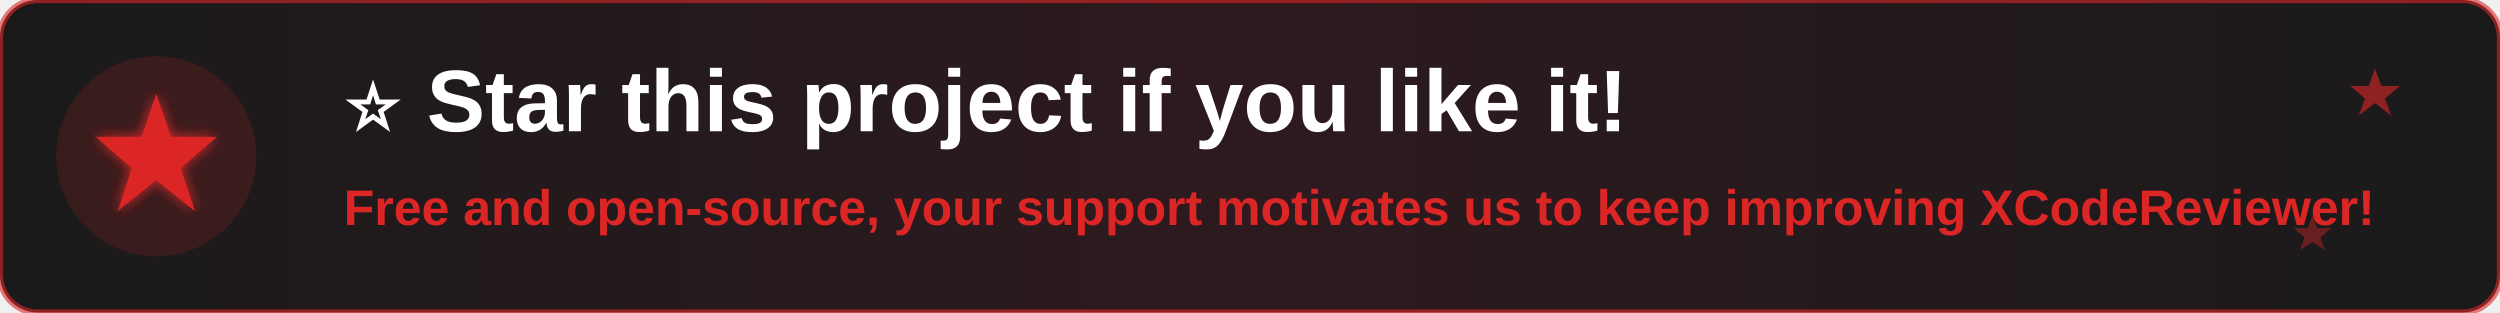
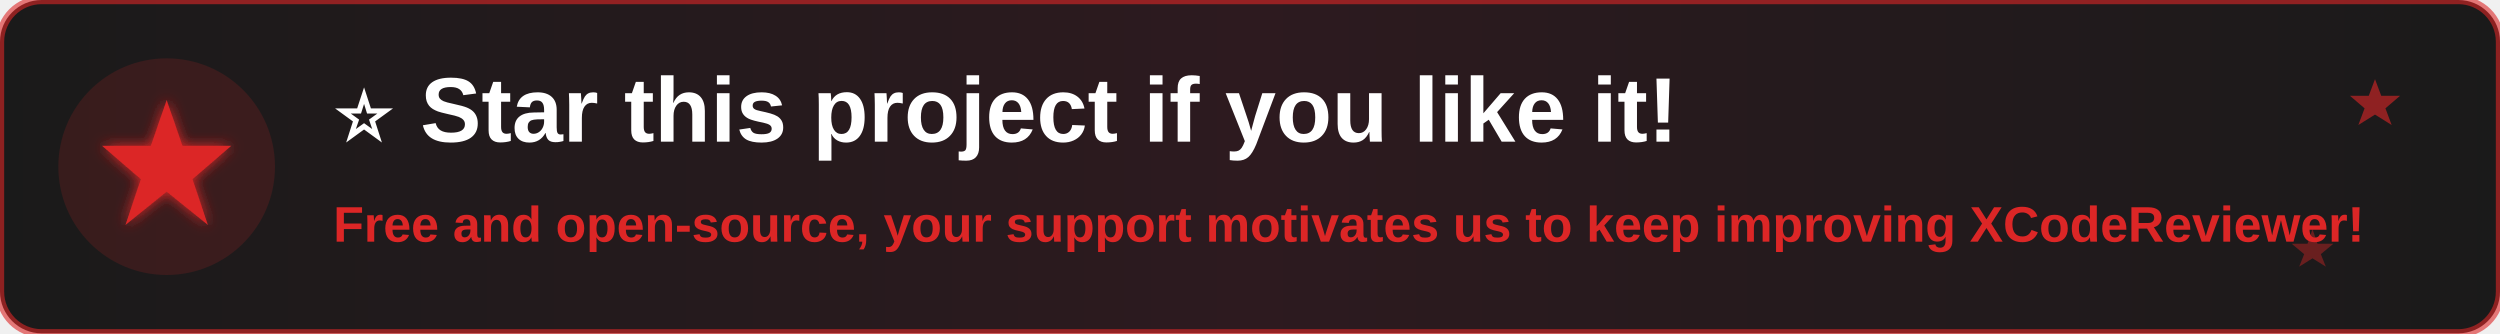
- <svg xmlns="http://www.w3.org/2000/svg" width="800" height="100">
+ <svg xmlns="http://www.w3.org/2000/svg" width="600" height="80">
  <defs>
    <linearGradient id="bgGradient" x1="0%" y1="0%" x2="100%" y2="0%">
      <stop offset="0%" style="stop-color:#1a1a1a;stop-opacity:1" />
      <stop offset="50%" style="stop-color:#2d1a1f;stop-opacity:1" />
      <stop offset="100%" style="stop-color:#1a1a1a;stop-opacity:1" />
    </linearGradient>
    <filter id="glow">
-       <feGaussianBlur stdDeviation="2" result="coloredBlur" />
+       <feGaussianBlur stdDeviation="1.5" result="coloredBlur" />
      <feMerge>
        <feMergeNode in="coloredBlur" />
        <feMergeNode in="SourceGraphic" />
      </feMerge>
    </filter>
  </defs>
-   <rect width="800" height="100" rx="12" fill="url(#bgGradient)" />
-   <rect width="800" height="100" rx="12" fill="none" stroke="#dc2626" stroke-width="2" opacity="0.6" />
-   <g transform="translate(50, 50)">
-     <circle cx="0" cy="0" r="32" fill="#dc2626" opacity="0.15" />
-     <path d="M 0,-20 L 4.7,-6.2 L 19.4,-6.2 L 7.8,3.8 L 12.4,17.6 L 0,7.6 L -12.4,17.6 L -7.8,3.8 L -19.4,-6.2 L -4.7,-6.2 Z" fill="#dc2626" filter="url(#glow)" />
+   <rect width="600" height="80" rx="10" fill="url(#bgGradient)" />
+   <rect width="600" height="80" rx="10" fill="none" stroke="#dc2626" stroke-width="2" opacity="0.6" />
+   <g transform="translate(40, 40)">
+     <circle cx="0" cy="0" r="26" fill="#dc2626" opacity="0.15" />
+     <path d="M 0,-16 L 3.8,-5 L 15.5,-5 L 6.2,3 L 9.9,14 L 0,6 L -9.9,14 L -6.2,3 L -15.5,-5 L -3.8,-5 Z" fill="#dc2626" filter="url(#glow)" />
  </g>
-   <text x="110" y="42" font-family="Arial, sans-serif" font-size="28" font-weight="bold" fill="#ffffff">
+   <text x="80" y="34" font-family="Arial, sans-serif" font-size="22" font-weight="bold" fill="#ffffff">
    ⭐ Star this project if you like it!
  </text>
-   <text x="110" y="72" font-family="Arial, sans-serif" font-size="16" fill="#dc2626" font-weight="600">
+   <text x="80" y="58" font-family="Arial, sans-serif" font-size="12" fill="#dc2626" font-weight="600">
    Free and open-source, your support motivates us to keep improving XCodeReviewer!
  </text>
-   <g transform="translate(760, 30)">
-     <path d="M 0,-8 L 2,-2.5 L 8,-2.5 L 3.2,1.5 L 5.2,7 L 0,3 L -5.2,7 L -3.2,1.5 L -8,-2.5 L -2,-2.5 Z" fill="#dc2626" opacity="0.6" />
+   <g transform="translate(570, 25)">
+     <path d="M 0,-6 L 1.5,-2 L 6,-2 L 2.5,1 L 4,5 L 0,2.5 L -4,5 L -2.5,1 L -6,-2 L -1.5,-2 Z" fill="#dc2626" opacity="0.6" />
  </g>
-   <g transform="translate(740, 75)">
-     <path d="M 0,-6 L 1.5,-2 L 6,-2 L 2.5,1 L 4,5 L 0,2.5 L -4,5 L -2.5,1 L -6,-2 L -1.5,-2 Z" fill="#dc2626" opacity="0.4" />
+   <g transform="translate(555, 60)">
+     <path d="M 0,-5 L 1.2,-1.5 L 5,-1.5 L 2,1 L 3.2,4 L 0,2 L -3.2,4 L -2,1 L -5,-1.5 L -1.2,-1.5 Z" fill="#dc2626" opacity="0.4" />
  </g>
</svg>
